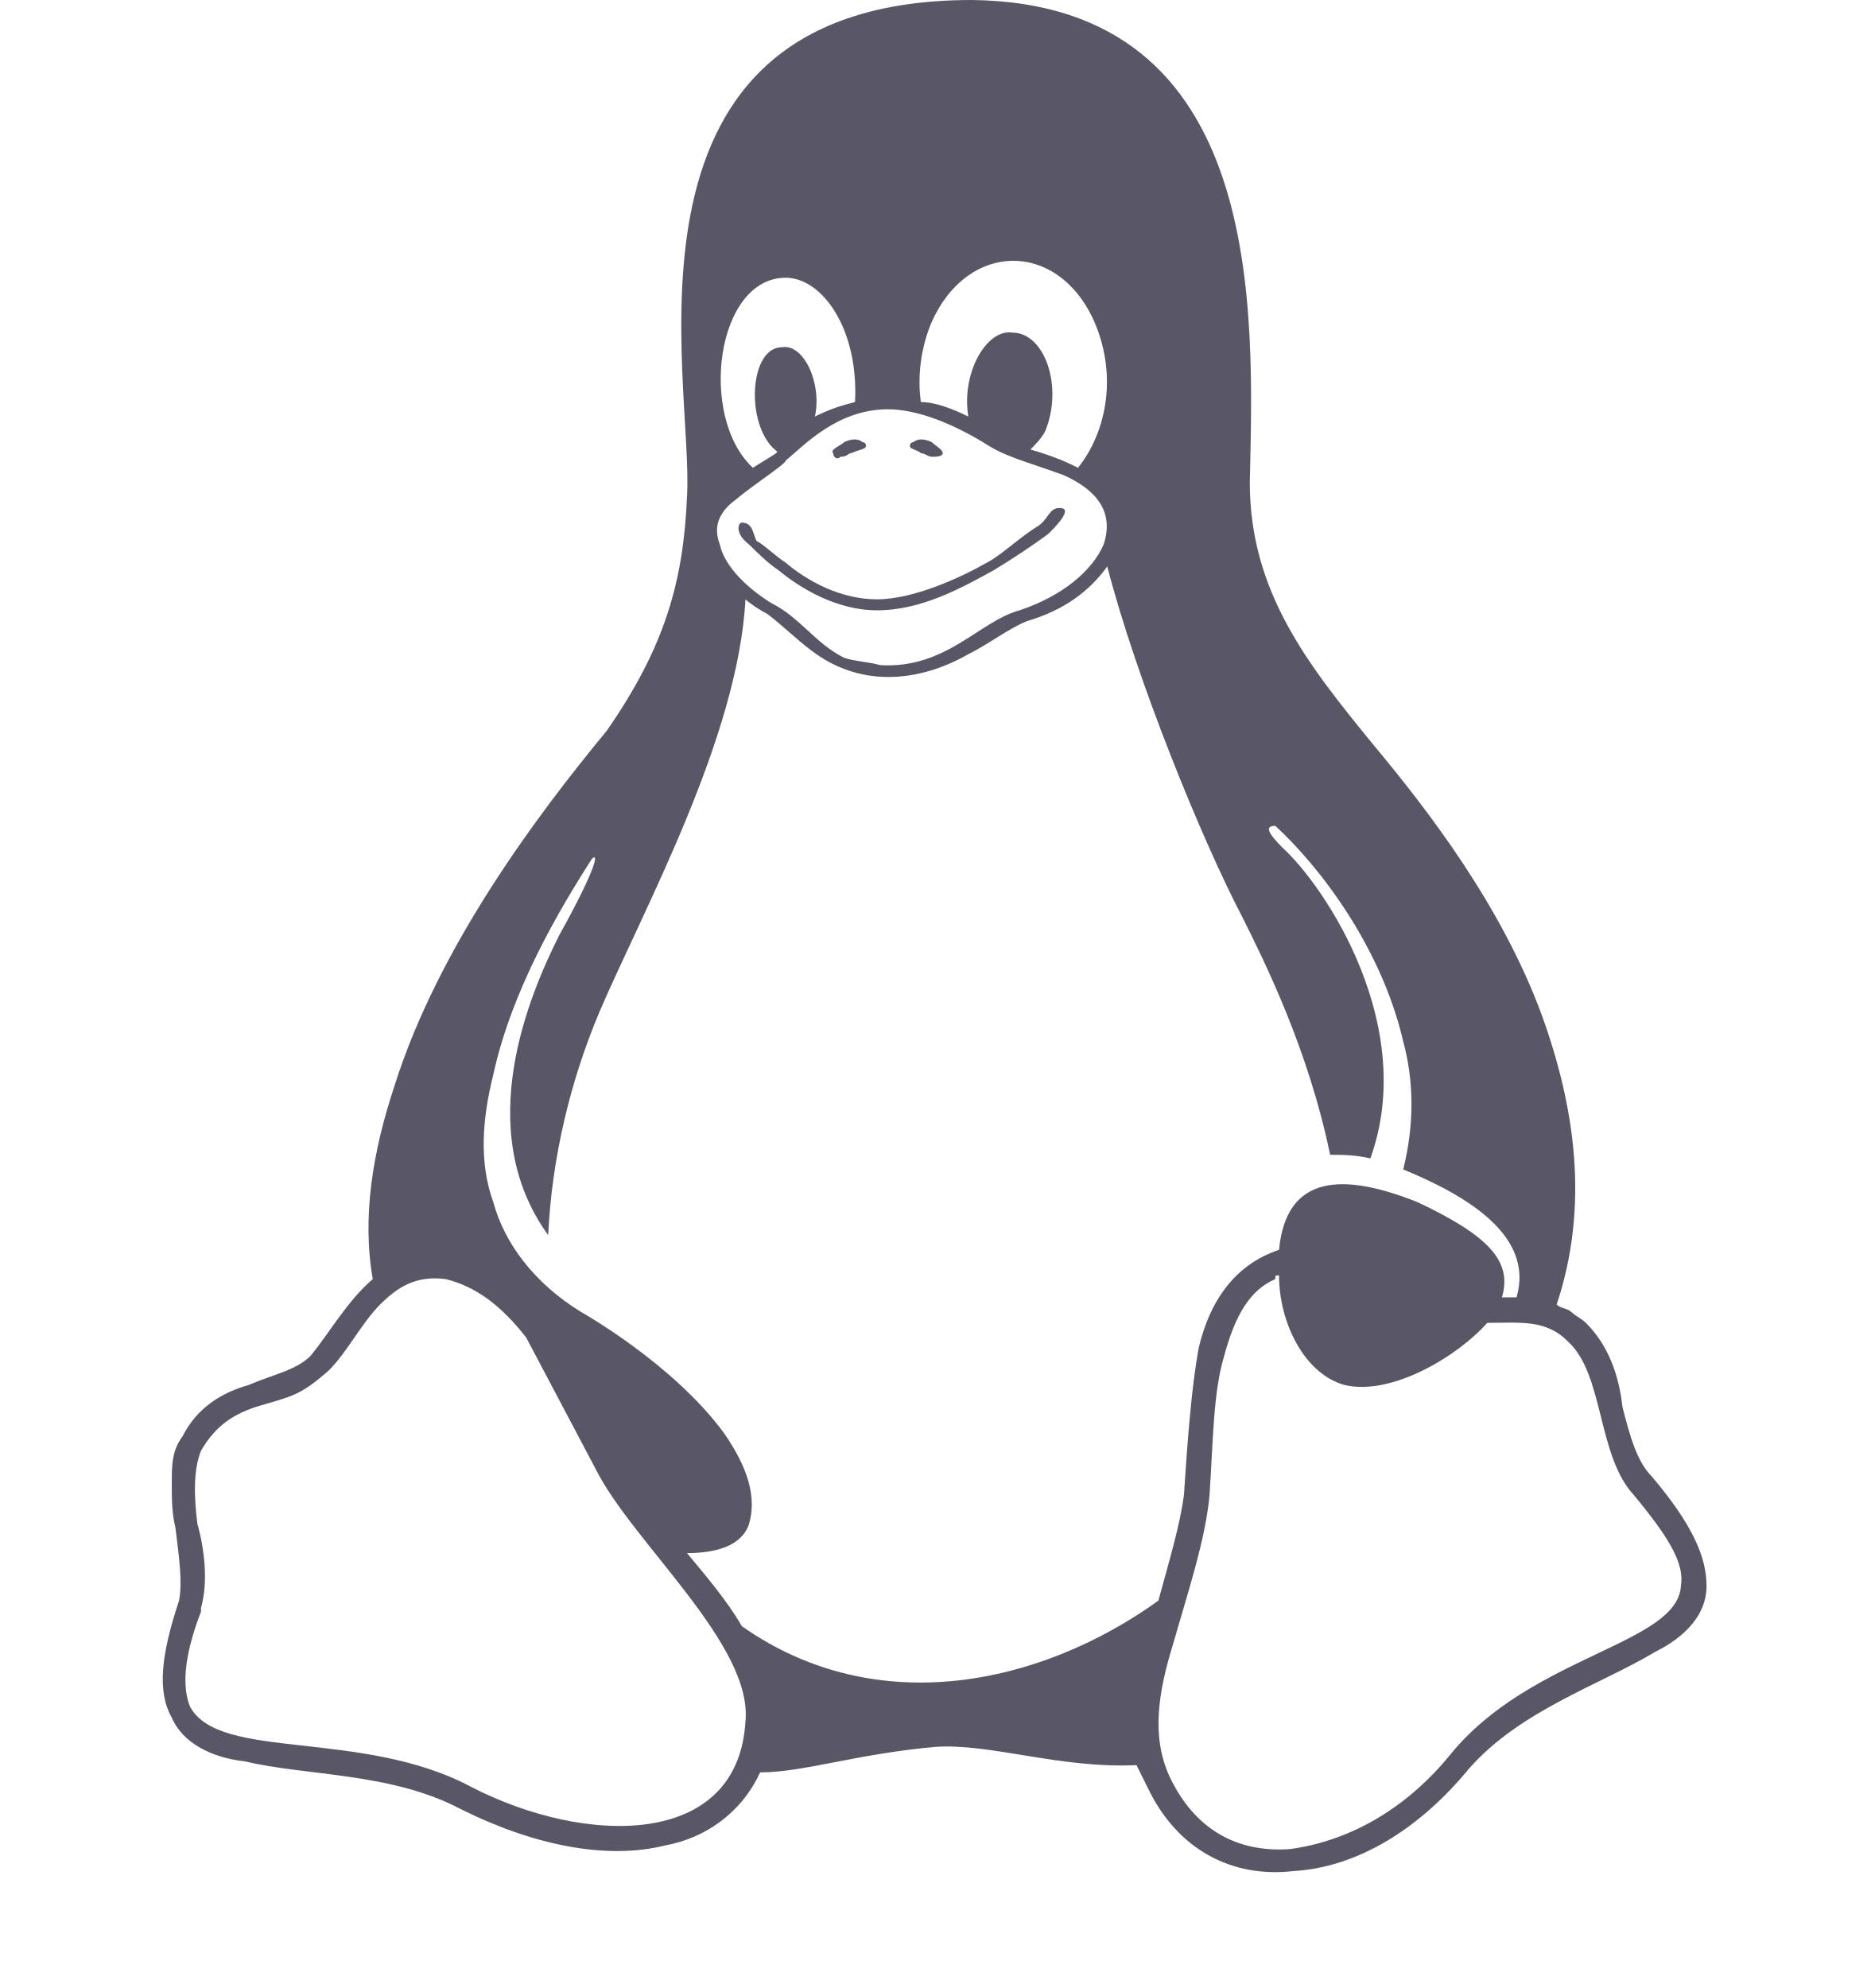
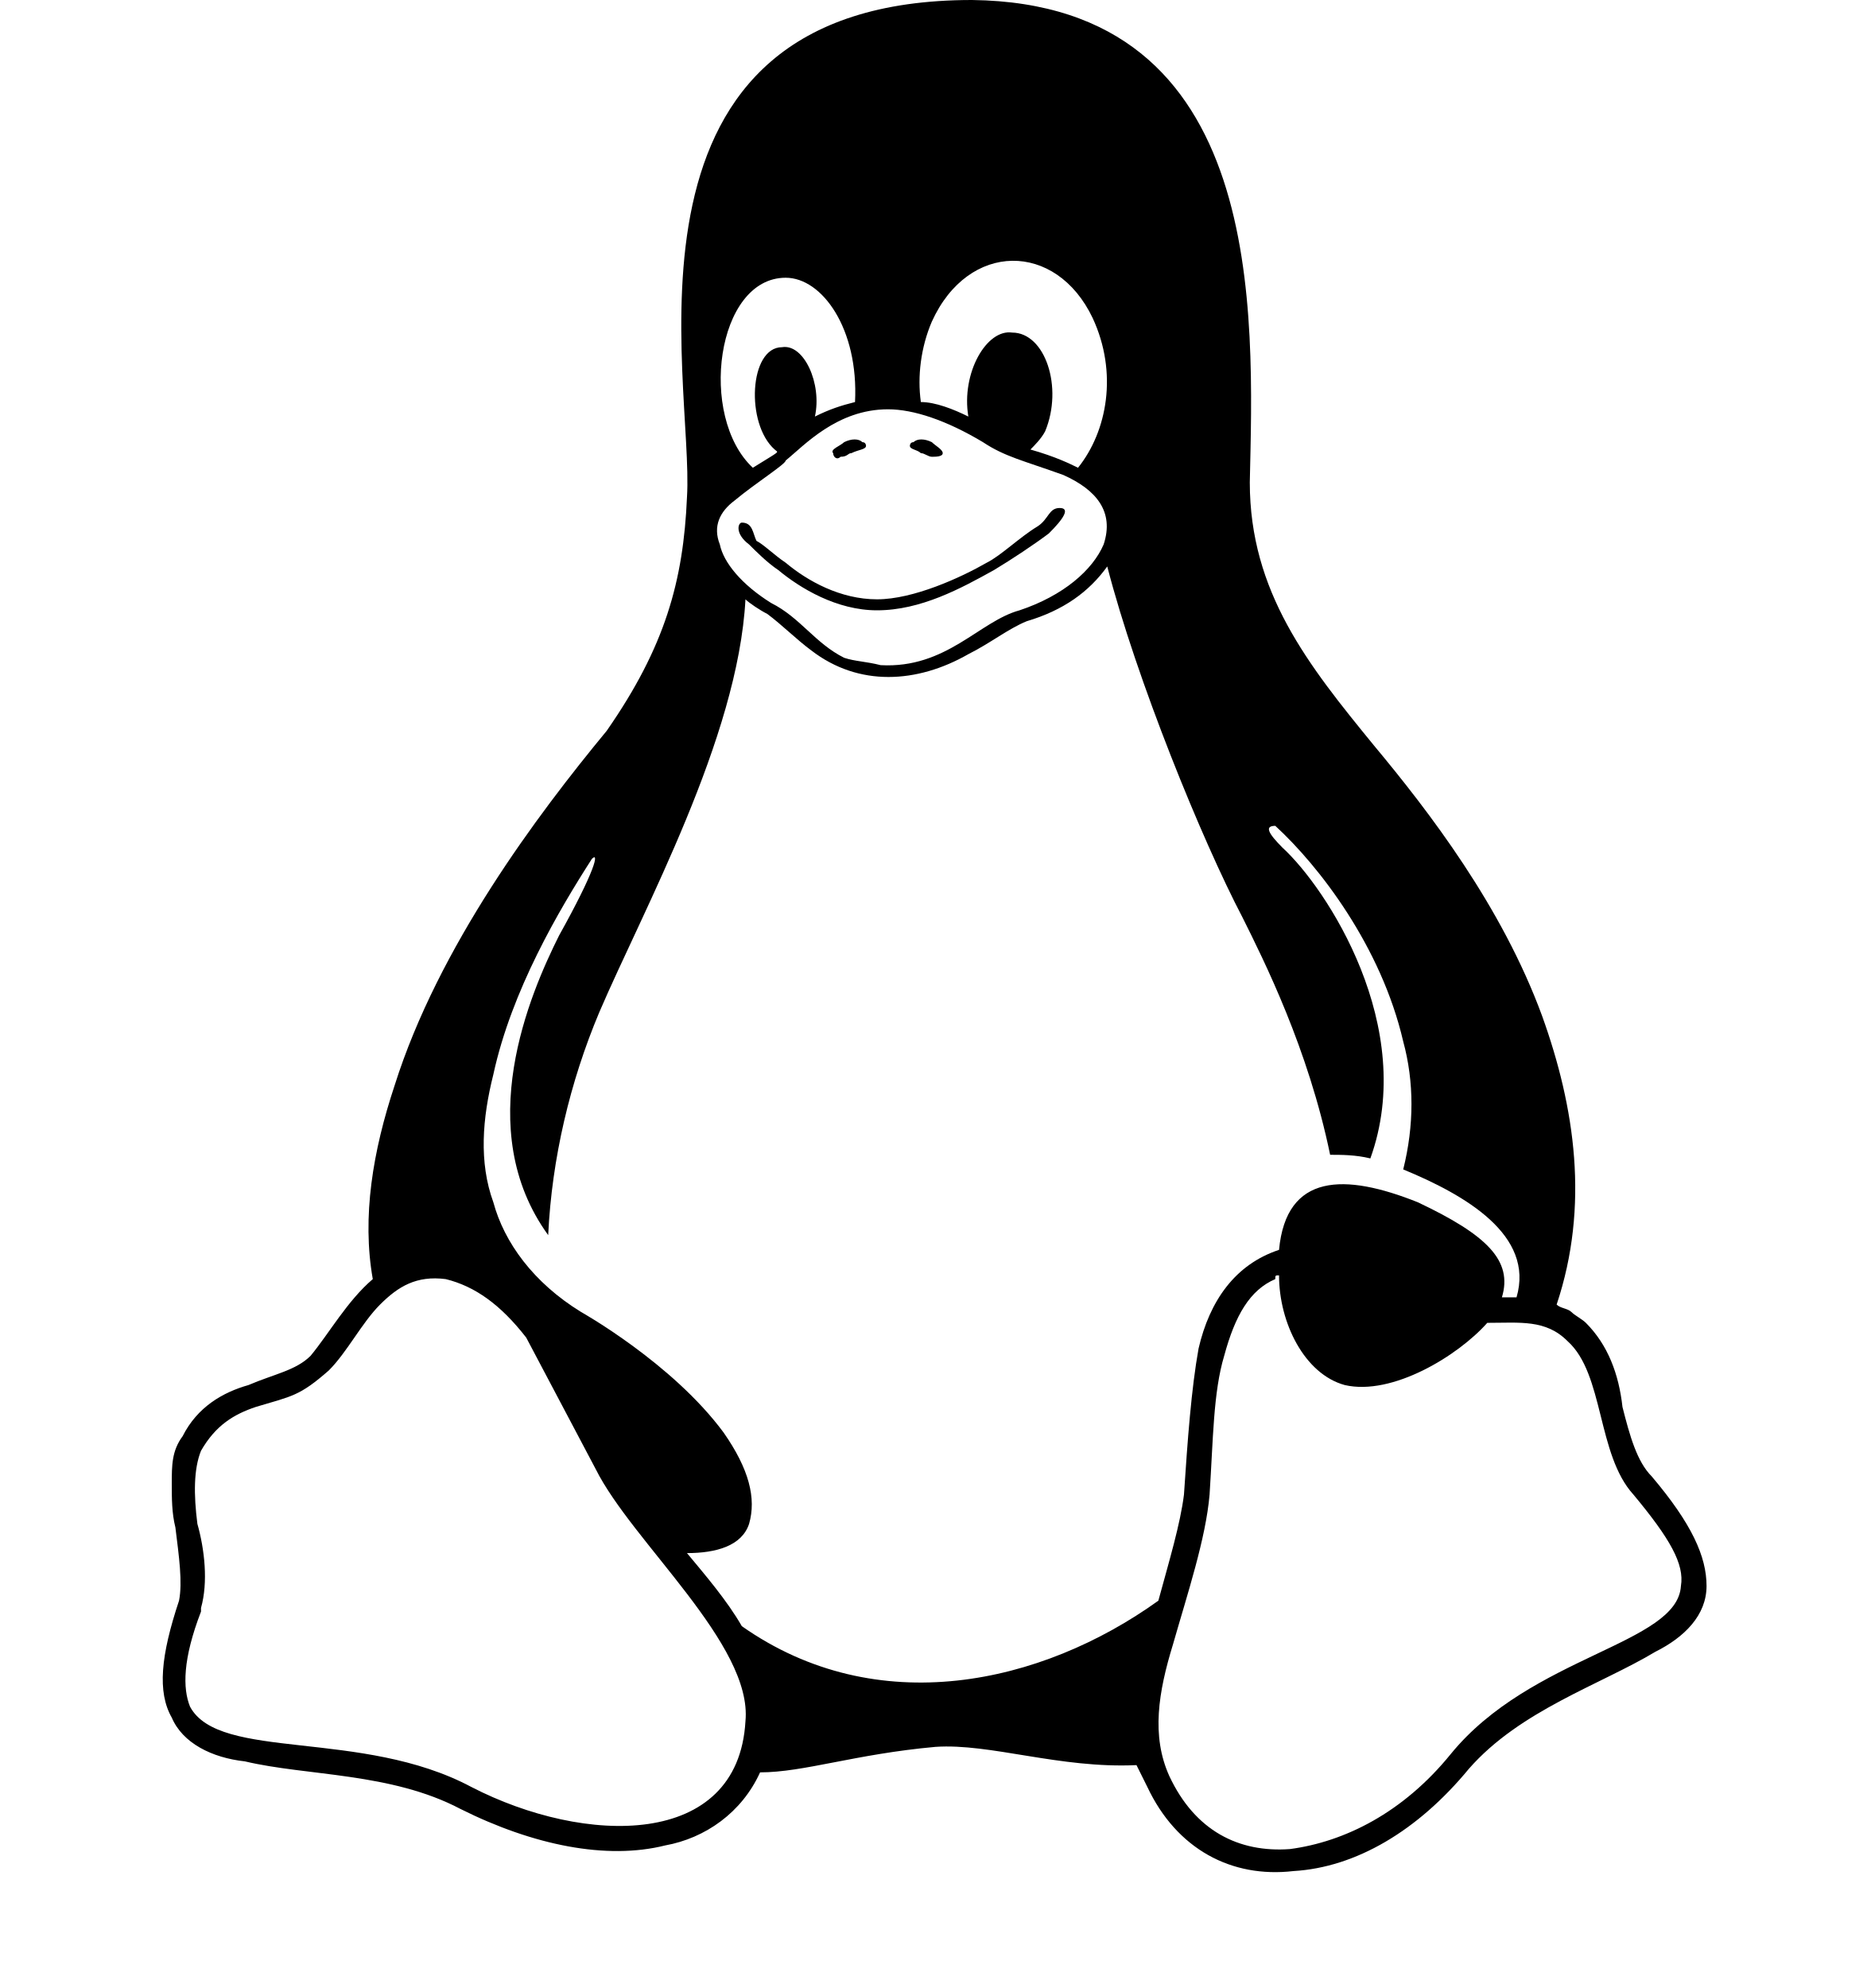
<svg xmlns="http://www.w3.org/2000/svg" width="16" height="17" viewBox="0 0 16 17" fill="none">
-   <path d="M7.875 3.875C7.906 3.875 7.938 3.906 7.969 3.906C8 3.906 8.062 3.906 8.062 3.875C8.062 3.844 8 3.812 7.969 3.781C7.906 3.75 7.844 3.75 7.812 3.781C7.781 3.781 7.781 3.812 7.781 3.812C7.781 3.844 7.844 3.844 7.875 3.875ZM7.188 3.906C7.25 3.906 7.25 3.875 7.281 3.875C7.344 3.844 7.406 3.844 7.406 3.812C7.406 3.812 7.406 3.781 7.375 3.781C7.344 3.75 7.281 3.75 7.219 3.781C7.188 3.812 7.094 3.844 7.125 3.875C7.125 3.906 7.156 3.938 7.188 3.906ZM14.125 12.625C14 12.5 13.938 12.281 13.875 12.031C13.844 11.75 13.75 11.5 13.562 11.312C13.531 11.281 13.469 11.25 13.438 11.219C13.406 11.188 13.344 11.188 13.312 11.156C13.594 10.312 13.469 9.469 13.188 8.688C12.844 7.75 12.219 6.938 11.75 6.375C11.188 5.688 10.688 5.062 10.688 4.125C10.719 2.688 10.844 0.031 8.312 0C5.125 0 5.938 3.25 5.875 4.25C5.844 4.969 5.688 5.531 5.188 6.25C4.594 6.969 3.75 8.094 3.375 9.281C3.188 9.844 3.094 10.406 3.188 10.938C2.969 11.125 2.812 11.406 2.656 11.594C2.531 11.719 2.344 11.75 2.125 11.844C1.906 11.906 1.688 12.031 1.562 12.281C1.469 12.406 1.469 12.531 1.469 12.688C1.469 12.812 1.469 12.938 1.5 13.062C1.531 13.312 1.562 13.531 1.531 13.688C1.375 14.156 1.344 14.469 1.469 14.688C1.562 14.906 1.812 15.031 2.094 15.062C2.625 15.188 3.344 15.156 3.938 15.469C4.562 15.781 5.188 15.906 5.688 15.781C6.031 15.719 6.344 15.5 6.5 15.156C6.875 15.156 7.312 15 8 14.938C8.469 14.906 9.062 15.125 9.719 15.094C9.75 15.156 9.781 15.219 9.812 15.281C10.062 15.812 10.531 16.062 11.062 16C11.594 15.969 12.125 15.656 12.562 15.125C13 14.625 13.688 14.406 14.156 14.125C14.406 14 14.594 13.812 14.594 13.562C14.594 13.312 14.469 13.031 14.125 12.625ZM7.969 2.75C8.281 2.062 9.031 2.062 9.344 2.719C9.562 3.188 9.469 3.688 9.219 4C9.156 3.969 9.031 3.906 8.812 3.844C8.844 3.812 8.906 3.75 8.938 3.688C9.094 3.312 8.938 2.844 8.656 2.844C8.438 2.812 8.219 3.188 8.281 3.562C8.156 3.5 8 3.438 7.875 3.438C7.844 3.219 7.875 2.969 7.969 2.75ZM6.719 2.375C7.031 2.375 7.344 2.812 7.312 3.438C7.188 3.469 7.094 3.5 6.969 3.562C7.031 3.281 6.875 2.938 6.688 2.969C6.406 2.969 6.375 3.625 6.625 3.844C6.656 3.875 6.688 3.844 6.438 4C5.969 3.562 6.125 2.375 6.719 2.375ZM6.281 4.281C6.469 4.125 6.719 3.969 6.719 3.938C6.875 3.812 7.156 3.5 7.594 3.5C7.812 3.5 8.094 3.594 8.406 3.781C8.594 3.906 8.75 3.938 9.094 4.062C9.375 4.188 9.531 4.375 9.438 4.656C9.344 4.875 9.094 5.094 8.719 5.219C8.375 5.312 8.094 5.719 7.531 5.688C7.406 5.656 7.312 5.656 7.219 5.625C6.969 5.5 6.844 5.281 6.594 5.156C6.344 5 6.188 4.812 6.156 4.656C6.094 4.5 6.156 4.375 6.281 4.281ZM6.375 14.719C6.312 15.812 5 15.781 4.031 15.281C3.094 14.781 1.875 15.062 1.625 14.594C1.562 14.438 1.562 14.188 1.719 13.781V13.75C1.781 13.531 1.75 13.25 1.688 13.031C1.656 12.781 1.656 12.562 1.719 12.406C1.844 12.188 2 12.094 2.188 12.031C2.5 11.938 2.562 11.938 2.812 11.719C2.969 11.562 3.094 11.312 3.25 11.156C3.406 11 3.562 10.906 3.812 10.938C4.062 11 4.281 11.156 4.5 11.438L5.094 12.562C5.406 13.188 6.438 14.062 6.375 14.719ZM6.344 13.906C6.219 13.688 6.031 13.469 5.875 13.281C6.125 13.281 6.344 13.219 6.406 13.031C6.469 12.812 6.406 12.562 6.188 12.25C5.75 11.656 4.969 11.219 4.969 11.219C4.562 10.969 4.312 10.625 4.219 10.281C4.094 9.938 4.125 9.562 4.219 9.188C4.375 8.469 4.781 7.781 5.062 7.344C5.125 7.281 5.094 7.438 4.781 8C4.531 8.5 4.031 9.656 4.688 10.562C4.719 9.906 4.875 9.25 5.125 8.656C5.5 7.781 6.312 6.312 6.375 5.125C6.406 5.156 6.5 5.219 6.562 5.25C6.688 5.344 6.812 5.469 6.938 5.562C7.344 5.875 7.844 5.844 8.281 5.594C8.469 5.5 8.625 5.375 8.781 5.312C9.094 5.219 9.312 5.062 9.469 4.844C9.719 5.812 10.281 7.188 10.625 7.844C10.812 8.219 11.188 8.969 11.375 9.875C11.469 9.875 11.594 9.875 11.719 9.906C12.125 8.781 11.344 7.594 10.969 7.25C10.844 7.125 10.812 7.062 10.906 7.062C11.281 7.406 11.812 8.094 12 8.906C12.094 9.25 12.094 9.625 12 10C12.531 10.219 13.125 10.562 12.969 11.094C12.906 11.094 12.875 11.094 12.844 11.094C12.938 10.781 12.719 10.562 12.125 10.281C11.5 10.031 11 10.031 10.938 10.688C10.562 10.812 10.344 11.125 10.25 11.531C10.188 11.875 10.156 12.312 10.125 12.781C10.094 13.031 10 13.344 9.906 13.688C8.906 14.406 7.5 14.719 6.344 13.906ZM14.375 13.562C14.344 14.062 13.094 14.156 12.406 15C12 15.5 11.5 15.75 11.031 15.812C10.594 15.844 10.219 15.656 10 15.188C9.844 14.844 9.906 14.469 10.031 14.062C10.156 13.625 10.312 13.156 10.344 12.781C10.375 12.312 10.375 11.906 10.469 11.594C10.562 11.25 10.688 11.031 10.906 10.938C10.906 10.906 10.906 10.906 10.938 10.906C10.938 11.312 11.156 11.75 11.5 11.844C11.906 11.938 12.469 11.594 12.719 11.312C13 11.312 13.219 11.281 13.406 11.469C13.719 11.75 13.656 12.438 13.969 12.781C14.281 13.156 14.406 13.375 14.375 13.562ZM6.406 4.656C6.469 4.719 6.562 4.812 6.656 4.875C6.844 5.031 7.156 5.219 7.5 5.219C7.875 5.219 8.219 5.031 8.5 4.875C8.656 4.781 8.844 4.656 8.969 4.562C9.094 4.438 9.156 4.344 9.062 4.344C8.969 4.344 8.969 4.438 8.875 4.5C8.719 4.594 8.562 4.75 8.438 4.812C8.219 4.938 7.812 5.125 7.5 5.125C7.188 5.125 6.906 4.969 6.719 4.812C6.625 4.75 6.531 4.656 6.469 4.625C6.438 4.562 6.438 4.469 6.344 4.469C6.312 4.469 6.281 4.562 6.406 4.656Z" fill="#595766" />
+   <path d="M7.875 3.875C7.906 3.875 7.938 3.906 7.969 3.906C8 3.906 8.062 3.906 8.062 3.875C8.062 3.844 8 3.812 7.969 3.781C7.906 3.75 7.844 3.75 7.812 3.781C7.781 3.781 7.781 3.812 7.781 3.812C7.781 3.844 7.844 3.844 7.875 3.875ZM7.188 3.906C7.25 3.906 7.25 3.875 7.281 3.875C7.344 3.844 7.406 3.844 7.406 3.812C7.406 3.812 7.406 3.781 7.375 3.781C7.344 3.75 7.281 3.75 7.219 3.781C7.188 3.812 7.094 3.844 7.125 3.875C7.125 3.906 7.156 3.938 7.188 3.906ZM14.125 12.625C14 12.5 13.938 12.281 13.875 12.031C13.844 11.75 13.75 11.5 13.562 11.312C13.531 11.281 13.469 11.25 13.438 11.219C13.406 11.188 13.344 11.188 13.312 11.156C13.594 10.312 13.469 9.469 13.188 8.688C12.844 7.75 12.219 6.938 11.75 6.375C11.188 5.688 10.688 5.062 10.688 4.125C10.719 2.688 10.844 0.031 8.312 0C5.125 0 5.938 3.25 5.875 4.25C5.844 4.969 5.688 5.531 5.188 6.25C4.594 6.969 3.75 8.094 3.375 9.281C3.188 9.844 3.094 10.406 3.188 10.938C2.969 11.125 2.812 11.406 2.656 11.594C2.531 11.719 2.344 11.75 2.125 11.844C1.906 11.906 1.688 12.031 1.562 12.281C1.469 12.406 1.469 12.531 1.469 12.688C1.469 12.812 1.469 12.938 1.5 13.062C1.531 13.312 1.562 13.531 1.531 13.688C1.375 14.156 1.344 14.469 1.469 14.688C1.562 14.906 1.812 15.031 2.094 15.062C2.625 15.188 3.344 15.156 3.938 15.469C4.562 15.781 5.188 15.906 5.688 15.781C6.031 15.719 6.344 15.5 6.5 15.156C6.875 15.156 7.312 15 8 14.938C8.469 14.906 9.062 15.125 9.719 15.094C9.75 15.156 9.781 15.219 9.812 15.281C10.062 15.812 10.531 16.062 11.062 16C11.594 15.969 12.125 15.656 12.562 15.125C13 14.625 13.688 14.406 14.156 14.125C14.406 14 14.594 13.812 14.594 13.562C14.594 13.312 14.469 13.031 14.125 12.625ZM7.969 2.75C8.281 2.062 9.031 2.062 9.344 2.719C9.562 3.188 9.469 3.688 9.219 4C9.156 3.969 9.031 3.906 8.812 3.844C8.844 3.812 8.906 3.75 8.938 3.688C9.094 3.312 8.938 2.844 8.656 2.844C8.438 2.812 8.219 3.188 8.281 3.562C8.156 3.5 8 3.438 7.875 3.438C7.844 3.219 7.875 2.969 7.969 2.75ZM6.719 2.375C7.031 2.375 7.344 2.812 7.312 3.438C7.188 3.469 7.094 3.5 6.969 3.562C7.031 3.281 6.875 2.938 6.688 2.969C6.406 2.969 6.375 3.625 6.625 3.844C6.656 3.875 6.688 3.844 6.438 4C5.969 3.562 6.125 2.375 6.719 2.375ZM6.281 4.281C6.469 4.125 6.719 3.969 6.719 3.938C6.875 3.812 7.156 3.5 7.594 3.5C7.812 3.5 8.094 3.594 8.406 3.781C8.594 3.906 8.75 3.938 9.094 4.062C9.375 4.188 9.531 4.375 9.438 4.656C9.344 4.875 9.094 5.094 8.719 5.219C8.375 5.312 8.094 5.719 7.531 5.688C7.406 5.656 7.312 5.656 7.219 5.625C6.969 5.5 6.844 5.281 6.594 5.156C6.344 5 6.188 4.812 6.156 4.656C6.094 4.5 6.156 4.375 6.281 4.281ZM6.375 14.719C6.312 15.812 5 15.781 4.031 15.281C3.094 14.781 1.875 15.062 1.625 14.594C1.562 14.438 1.562 14.188 1.719 13.781V13.75C1.781 13.531 1.75 13.25 1.688 13.031C1.656 12.781 1.656 12.562 1.719 12.406C1.844 12.188 2 12.094 2.188 12.031C2.5 11.938 2.562 11.938 2.812 11.719C2.969 11.562 3.094 11.312 3.25 11.156C3.406 11 3.562 10.906 3.812 10.938C4.062 11 4.281 11.156 4.5 11.438L5.094 12.562C5.406 13.188 6.438 14.062 6.375 14.719ZM6.344 13.906C6.219 13.688 6.031 13.469 5.875 13.281C6.125 13.281 6.344 13.219 6.406 13.031C6.469 12.812 6.406 12.562 6.188 12.25C5.75 11.656 4.969 11.219 4.969 11.219C4.562 10.969 4.312 10.625 4.219 10.281C4.094 9.938 4.125 9.562 4.219 9.188C4.375 8.469 4.781 7.781 5.062 7.344C5.125 7.281 5.094 7.438 4.781 8C4.531 8.5 4.031 9.656 4.688 10.562C4.719 9.906 4.875 9.25 5.125 8.656C5.5 7.781 6.312 6.312 6.375 5.125C6.406 5.156 6.5 5.219 6.562 5.25C6.688 5.344 6.812 5.469 6.938 5.562C7.344 5.875 7.844 5.844 8.281 5.594C8.469 5.5 8.625 5.375 8.781 5.312C9.094 5.219 9.312 5.062 9.469 4.844C9.719 5.812 10.281 7.188 10.625 7.844C10.812 8.219 11.188 8.969 11.375 9.875C11.469 9.875 11.594 9.875 11.719 9.906C12.125 8.781 11.344 7.594 10.969 7.25C10.844 7.125 10.812 7.062 10.906 7.062C11.281 7.406 11.812 8.094 12 8.906C12.094 9.25 12.094 9.625 12 10C12.531 10.219 13.125 10.562 12.969 11.094C12.906 11.094 12.875 11.094 12.844 11.094C12.938 10.781 12.719 10.562 12.125 10.281C11.5 10.031 11 10.031 10.938 10.688C10.562 10.812 10.344 11.125 10.25 11.531C10.188 11.875 10.156 12.312 10.125 12.781C10.094 13.031 10 13.344 9.906 13.688C8.906 14.406 7.5 14.719 6.344 13.906ZM14.375 13.562C14.344 14.062 13.094 14.156 12.406 15C12 15.5 11.5 15.75 11.031 15.812C10.594 15.844 10.219 15.656 10 15.188C9.844 14.844 9.906 14.469 10.031 14.062C10.156 13.625 10.312 13.156 10.344 12.781C10.375 12.312 10.375 11.906 10.469 11.594C10.562 11.25 10.688 11.031 10.906 10.938C10.906 10.906 10.906 10.906 10.938 10.906C10.938 11.312 11.156 11.75 11.5 11.844C11.906 11.938 12.469 11.594 12.719 11.312C13 11.312 13.219 11.281 13.406 11.469C13.719 11.75 13.656 12.438 13.969 12.781C14.281 13.156 14.406 13.375 14.375 13.562ZM6.406 4.656C6.469 4.719 6.562 4.812 6.656 4.875C6.844 5.031 7.156 5.219 7.5 5.219C7.875 5.219 8.219 5.031 8.5 4.875C8.656 4.781 8.844 4.656 8.969 4.562C9.094 4.438 9.156 4.344 9.062 4.344C8.969 4.344 8.969 4.438 8.875 4.5C8.719 4.594 8.562 4.75 8.438 4.812C8.219 4.938 7.812 5.125 7.5 5.125C7.188 5.125 6.906 4.969 6.719 4.812C6.625 4.75 6.531 4.656 6.469 4.625C6.438 4.562 6.438 4.469 6.344 4.469C6.312 4.469 6.281 4.562 6.406 4.656Z" fill="currentColor" />
</svg>
